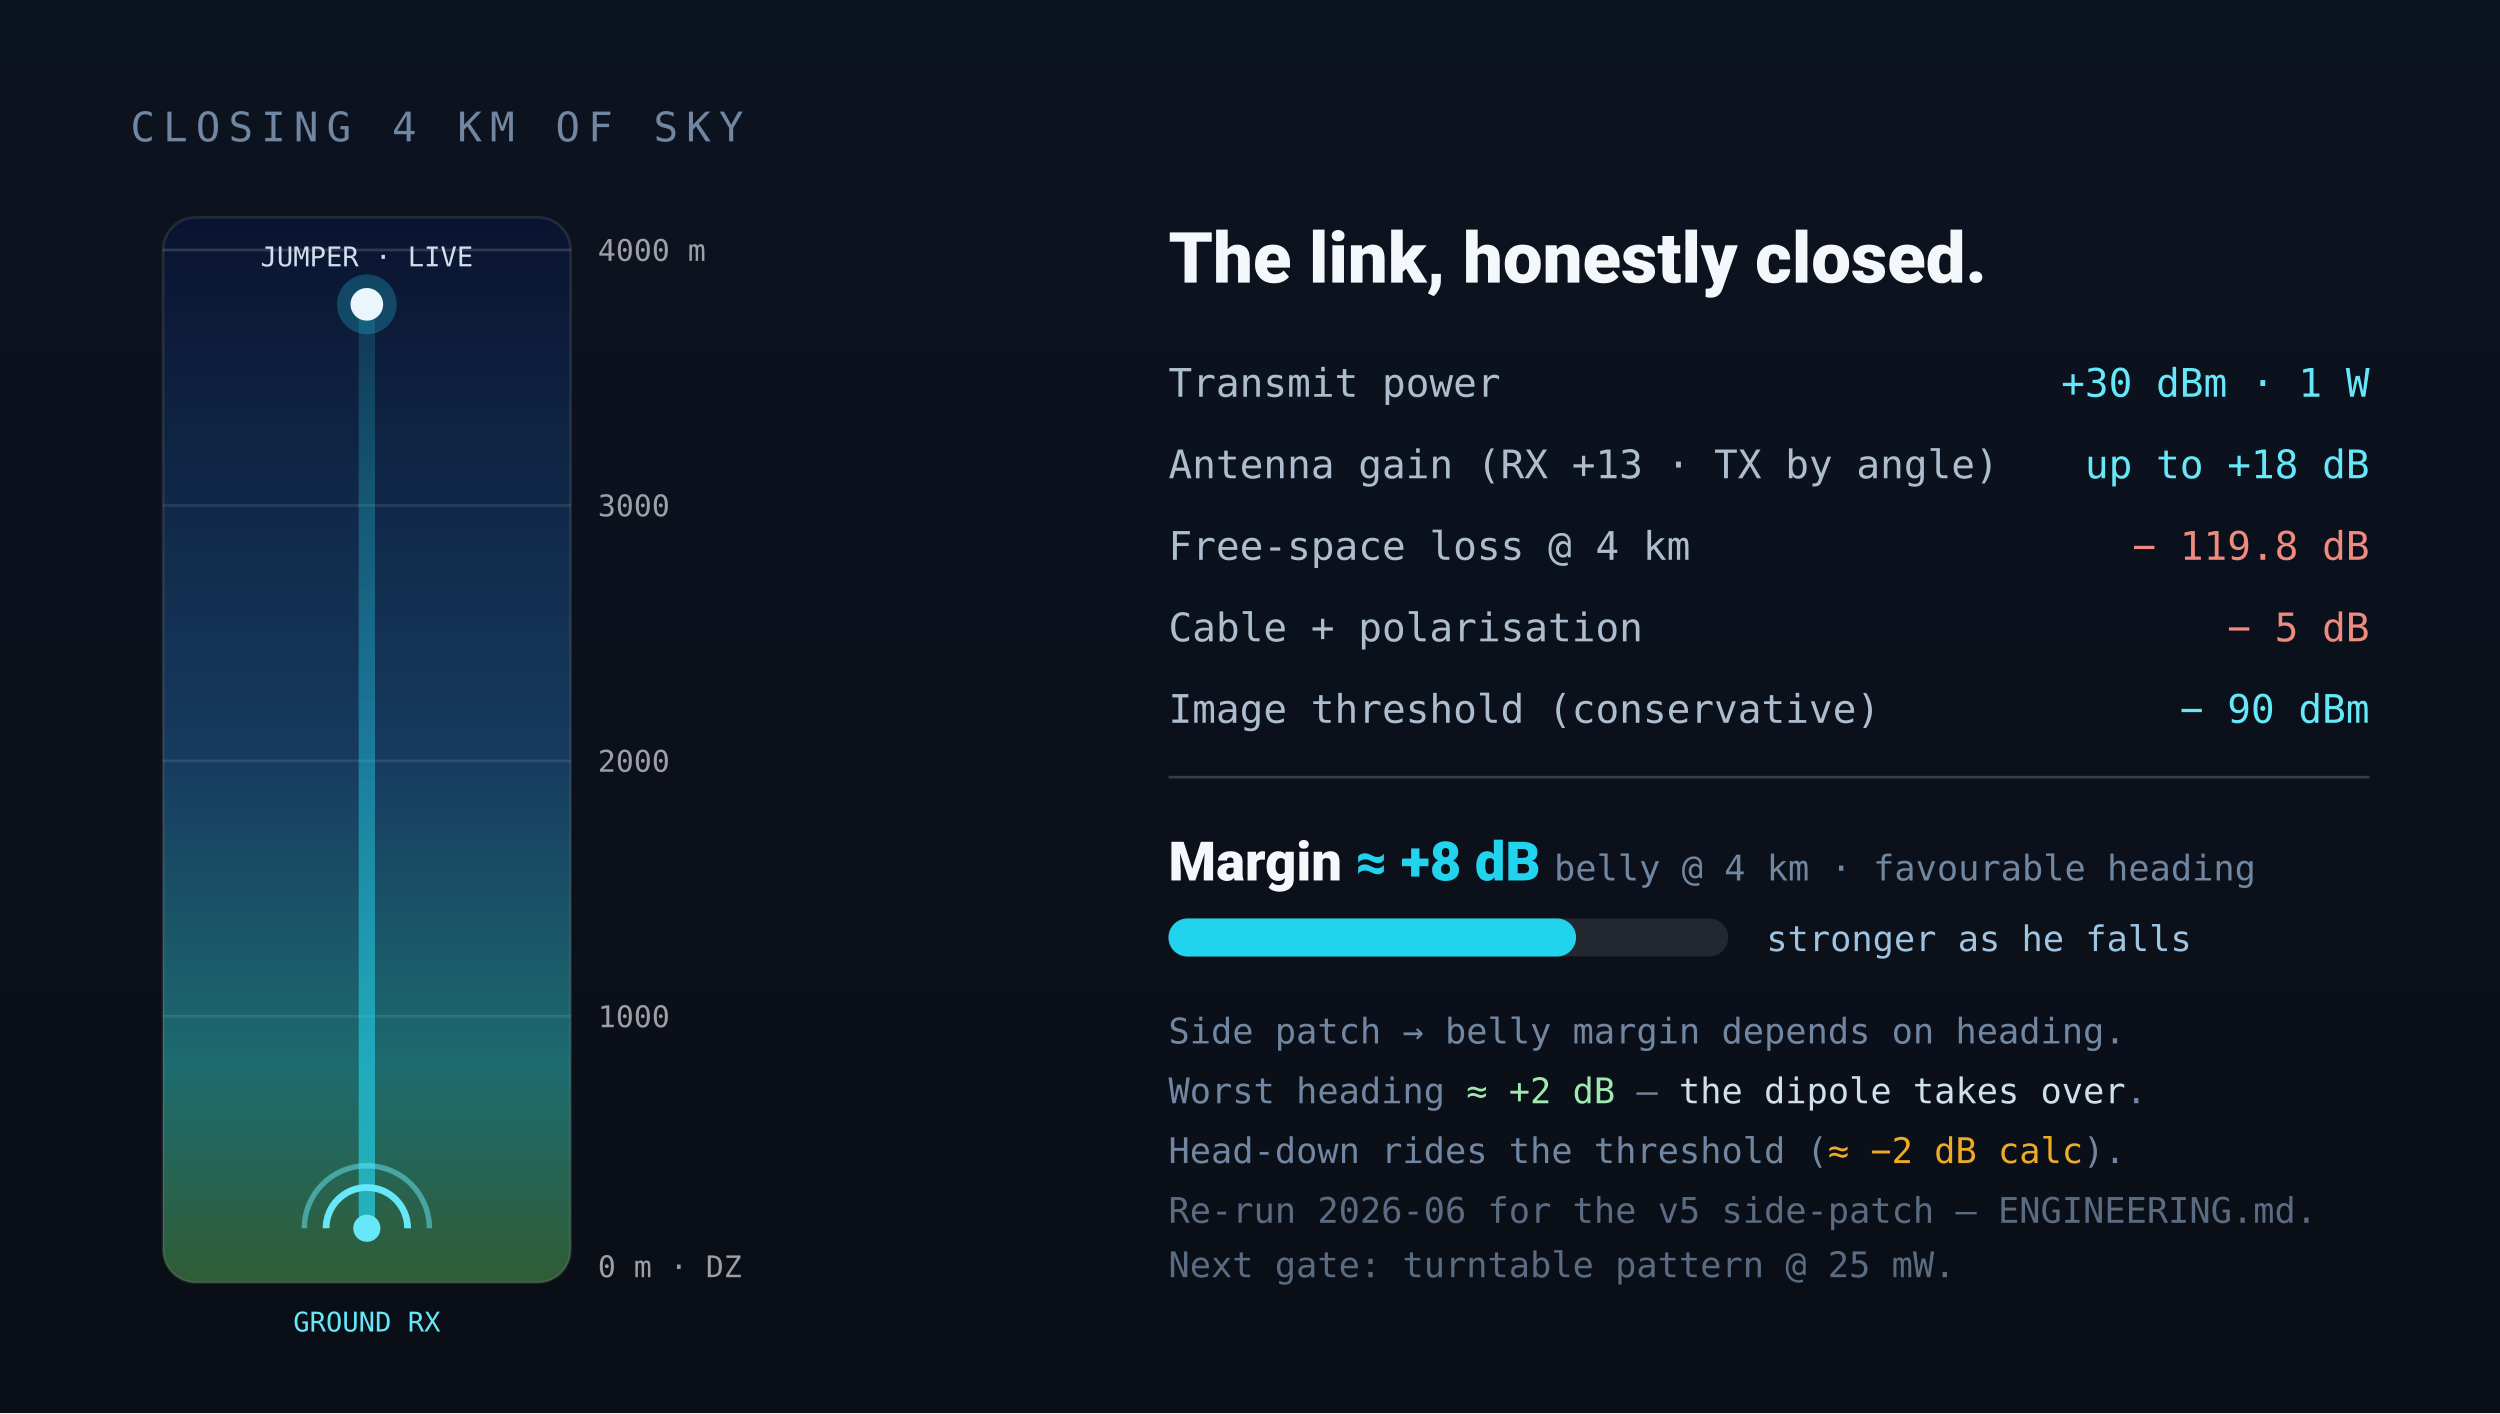
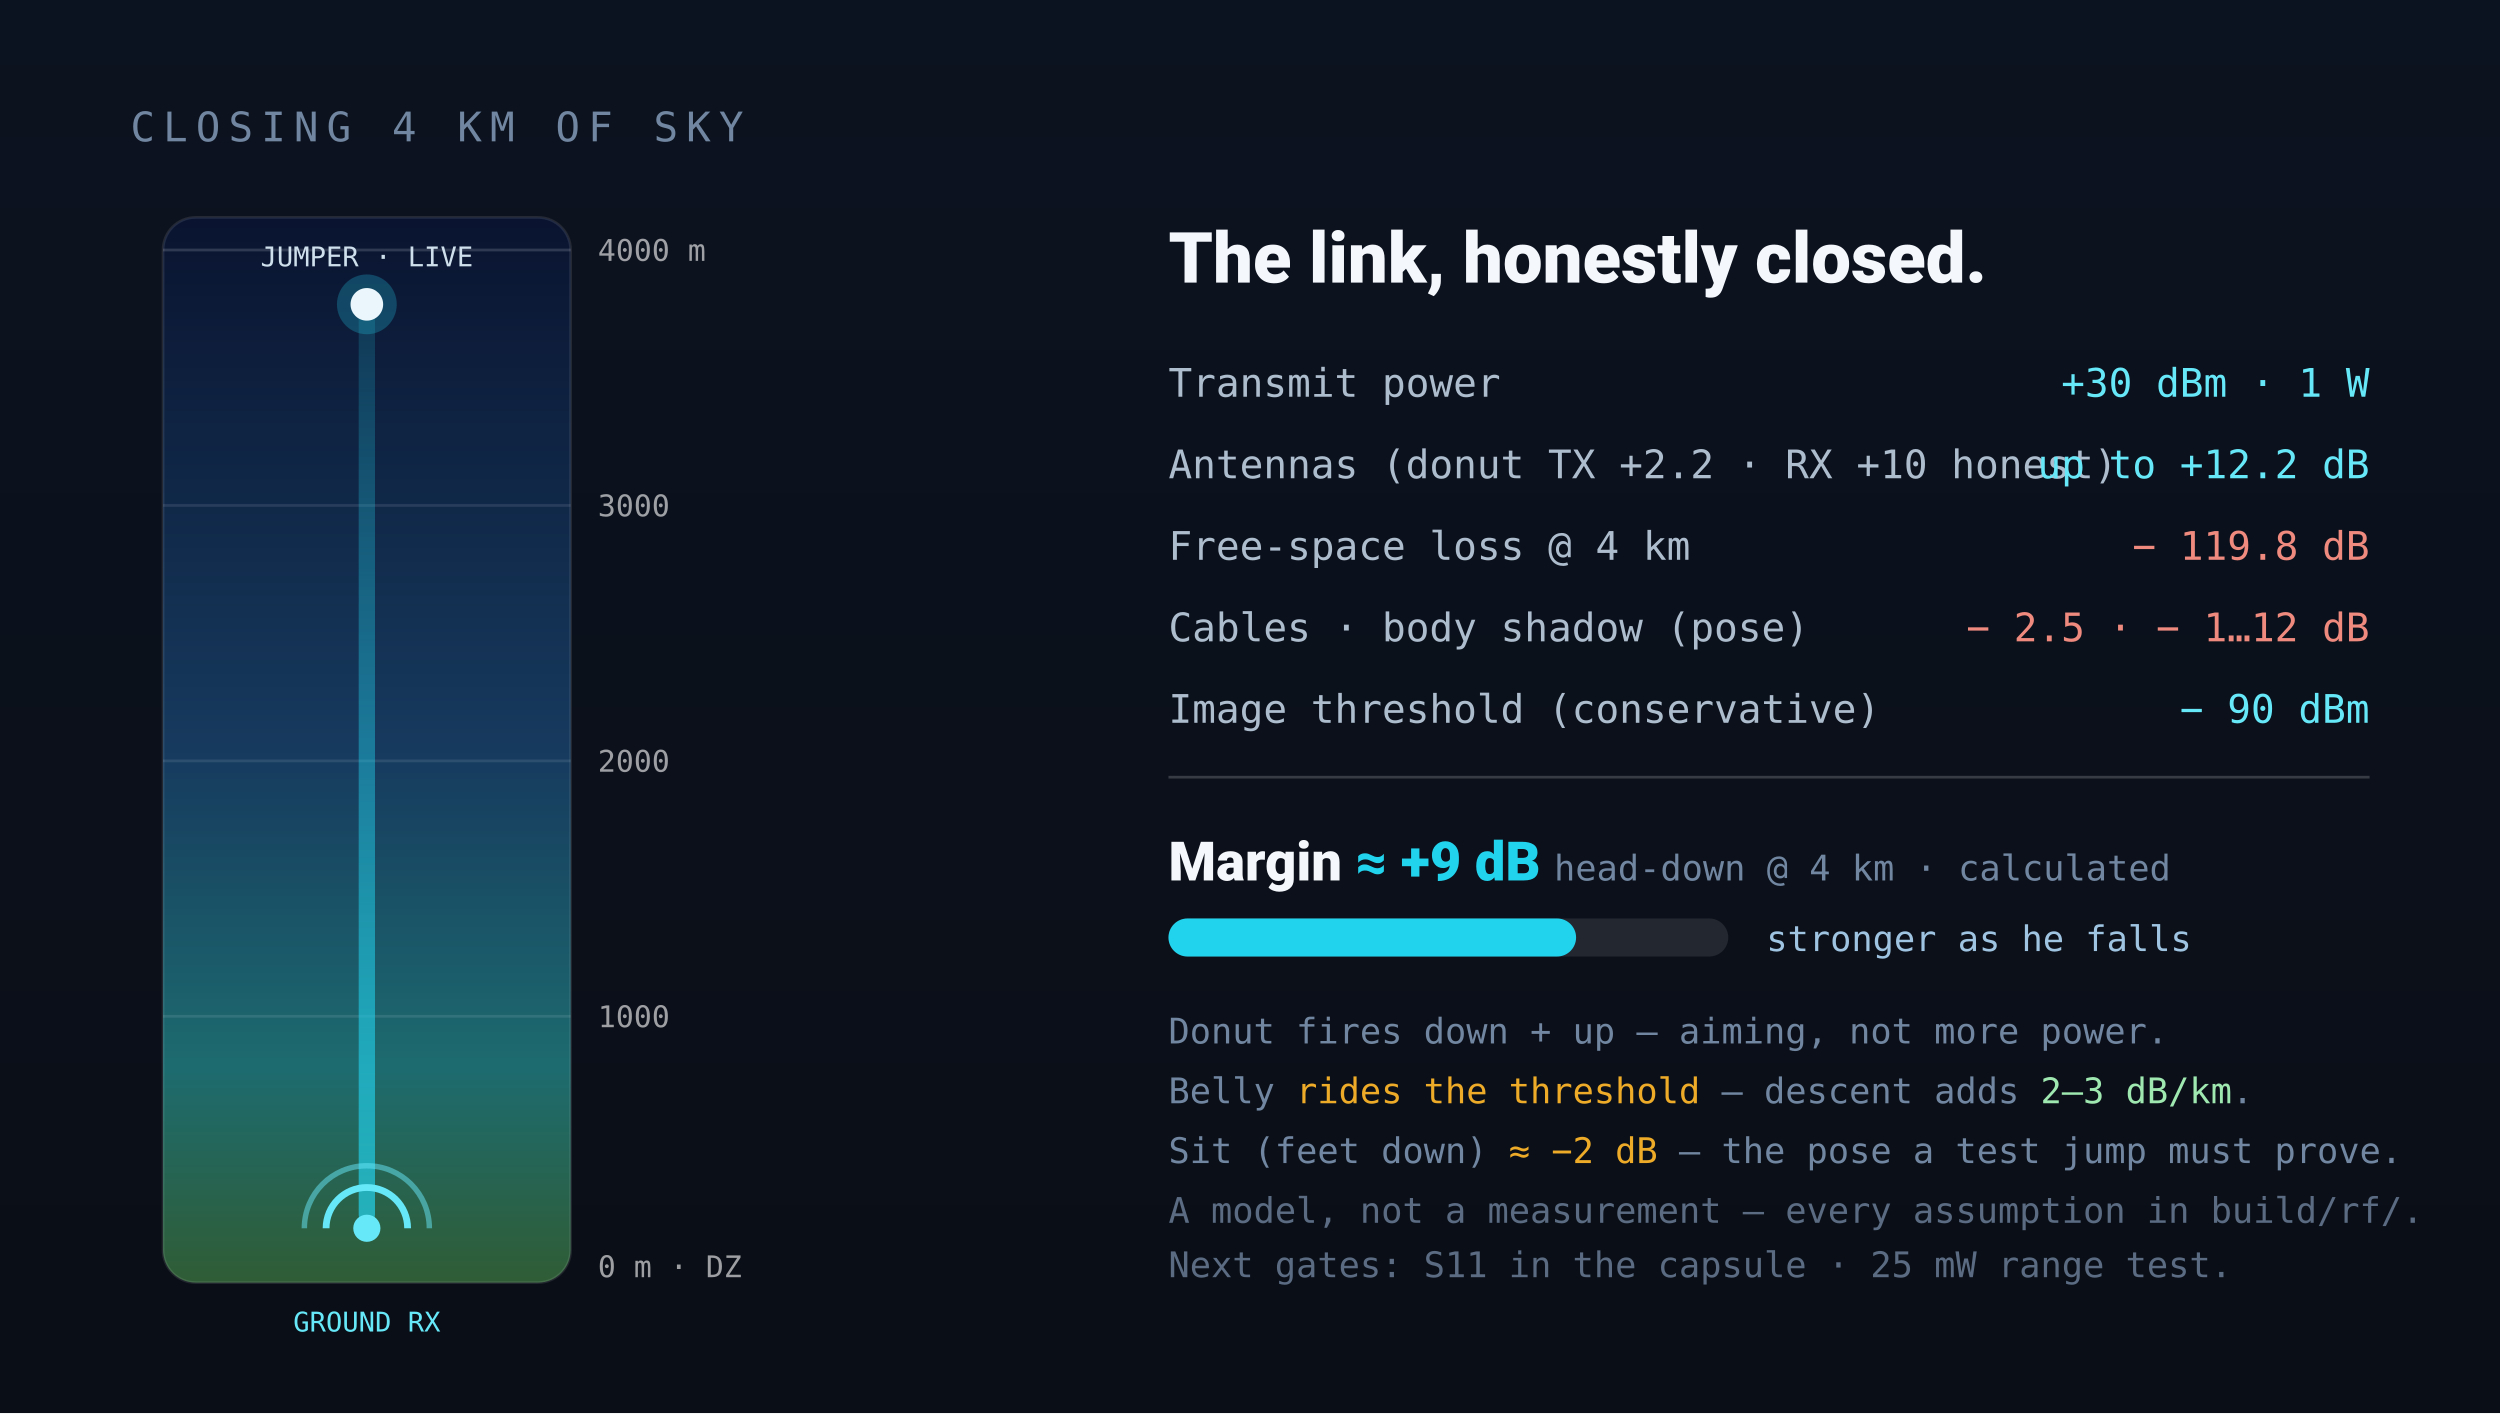
- <svg xmlns="http://www.w3.org/2000/svg" viewBox="0 0 920 520" width="920" height="520" role="img" aria-label="Closing 4 km of sky: from +30 dBm transmit, minus 119.8 dB free-space loss and 5 dB cable plus polarisation, to about +8 dB belly margin at a favourable heading against a conservative −90 dBm threshold; the dipole floors the worst heading at about +2 dB, and head-down rides the threshold. Recalculated 2026-06 for the v5 side-patch geometry. The signal strengthens as the jumper descends toward the ground station.">
+ <svg xmlns="http://www.w3.org/2000/svg" viewBox="0 0 920 520" width="920" height="520" role="img" aria-label="Closing 4 km of sky: from +30 dBm transmit, minus 119.8 dB free-space loss, honest antenna gains and pose-dependent body shadow, against a conservative −90 dBm threshold. Head-down closes with about +9 dB, belly rides the threshold and improves as the jumper descends. A calculated model, not a measurement.">
  <defs>
    <linearGradient id="air" x1="0" y1="0" x2="0" y2="1">
      <stop offset="0" stop-color="#0a1430" />
      <stop offset=".5" stop-color="#163a5e" />
      <stop offset=".8" stop-color="#1d6b6f" />
      <stop offset="1" stop-color="#2f5d36" />
    </linearGradient>
    <linearGradient id="bgg" x1="0" y1="0" x2="0" y2="1">
      <stop offset="0" stop-color="#0c1320" />
      <stop offset="1" stop-color="#0a0e16" />
    </linearGradient>
    <linearGradient id="beam" x1="0" y1="0" x2="0" y2="1">
      <stop offset="0" stop-color="#22d3ee" stop-opacity=".15" />
      <stop offset="1" stop-color="#22d3ee" stop-opacity=".7" />
    </linearGradient>
    <style>
    .mono{font-family:ui-monospace,"SF Mono",Menlo,monospace}
    .sans{font-family:-apple-system,"Segoe UI",Roboto,sans-serif}
    /* jumper falls 4 km → ground; gravity-ish ease-in */
    @keyframes fall{0%{transform:translateY(0);opacity:0}6%{opacity:1}90%{opacity:1}100%{transform:translateY(338px);opacity:0}}
    /* signal strength grows in LOCKSTEP with the fall (same timing) — already closed at 4 km, only climbs */
    @keyframes strength{0%{width:96px}90%{width:150px}100%{width:150px}}
    @keyframes pulse{0%,100%{opacity:.45}50%{opacity:1}}
    #jumper{animation:fall 5s ease-in infinite}
    #mbar{animation:strength 5s ease-in infinite}
    #gs{animation:pulse 1.6s ease-in-out infinite}
  </style>
  </defs>
  <rect width="920" height="520" fill="url(#bgg)" />
  <text x="48" y="52" class="mono" font-size="15" letter-spacing="3" fill="#7186a0">CLOSING 4 KM OF SKY</text>
  <rect x="60" y="80" width="150" height="392" rx="12" fill="url(#air)" stroke="rgba(255,255,255,.1)" />
  <g class="mono" font-size="11" fill="rgba(255,255,255,.6)">
    <text x="220" y="96">4000 m</text>
    <line x1="60" y1="92" x2="210" y2="92" stroke="rgba(255,255,255,.15)" />
    <text x="220" y="190">3000</text>
    <line x1="60" y1="186" x2="210" y2="186" stroke="rgba(255,255,255,.1)" />
    <text x="220" y="284">2000</text>
    <line x1="60" y1="280" x2="210" y2="280" stroke="rgba(255,255,255,.1)" />
    <text x="220" y="378">1000</text>
    <line x1="60" y1="374" x2="210" y2="374" stroke="rgba(255,255,255,.1)" />
    <text x="220" y="470">0 m · DZ</text>
  </g>
  <rect x="132" y="112" width="6" height="338" rx="3" fill="url(#beam)" />
  <g id="gs">
    <path d="M120 452 a15 15 0 0 1 30 0" fill="none" stroke="#67e8f9" stroke-width="2.5" />
    <path d="M112 452 a23 23 0 0 1 46 0" fill="none" stroke="#67e8f9" stroke-width="2" opacity=".5" />
    <circle cx="135" cy="452" r="5" fill="#67e8f9" />
  </g>
  <text x="135" y="490" text-anchor="middle" class="mono" font-size="10" fill="#67e8f9">GROUND RX</text>
  <g id="jumper">
    <circle cx="135" cy="112" r="11" fill="#22d3ee" opacity=".25" />
    <circle cx="135" cy="112" r="6" fill="#eaf6fb" />
    <text x="135" y="98" text-anchor="middle" class="mono" font-size="10" fill="#cfe0ec">JUMPER · LIVE</text>
  </g>
  <text x="430" y="104" class="sans" font-size="26" font-weight="800" fill="#f4f7fb">The link, honestly closed.</text>
  <g class="mono" font-size="14.5">
    <text x="430" y="146" fill="#aebdce">Transmit power</text>
    <text x="872" y="146" text-anchor="end" fill="#67e8f9">+30 dBm · 1 W</text>
-     <text x="430" y="176" fill="#aebdce">Antenna gain (RX +13 · TX by angle)</text>
-     <text x="872" y="176" text-anchor="end" fill="#67e8f9">up to +18 dB</text>
+     <text x="430" y="176" fill="#aebdce">Antennas (donut TX +2.2 · RX +10 honest)</text>
+     <text x="872" y="176" text-anchor="end" fill="#67e8f9">up to +12.2 dB</text>
    <text x="430" y="206" fill="#aebdce">Free-space loss @ 4 km</text>
    <text x="872" y="206" text-anchor="end" fill="#ef8a7f">− 119.8 dB</text>
-     <text x="430" y="236" fill="#aebdce">Cable + polarisation</text>
-     <text x="872" y="236" text-anchor="end" fill="#ef8a7f">− 5 dB</text>
+     <text x="430" y="236" fill="#aebdce">Cables · body shadow (pose)</text>
+     <text x="872" y="236" text-anchor="end" fill="#ef8a7f">− 2.5 · − 1…12 dB</text>
    <text x="430" y="266" fill="#aebdce">Image threshold (conservative)</text>
    <text x="872" y="266" text-anchor="end" fill="#67e8f9">− 90 dBm</text>
    <line x1="430" y1="286" x2="872" y2="286" stroke="rgba(255,255,255,.18)" />
  </g>
-   <text x="430" y="324" class="sans" font-size="20" font-weight="800" fill="#f4f7fb">Margin <tspan fill="#22d3ee">≈ +8 dB</tspan>
-     <tspan class="mono" font-size="13" font-weight="400" fill="#7186a0">belly @ 4 km · favourable heading</tspan>
+   <text x="430" y="324" class="sans" font-size="20" font-weight="800" fill="#f4f7fb">Margin <tspan fill="#22d3ee">≈ +9 dB</tspan>
+     <tspan class="mono" font-size="13" font-weight="400" fill="#7186a0">head-down @ 4 km · calculated</tspan>
  </text>
  <rect x="430" y="338" width="206" height="14" rx="7" fill="rgba(255,255,255,.1)" />
  <rect id="mbar" x="430" y="338" width="150" height="14" rx="7" fill="#22d3ee" />
  <text x="650" y="350" class="mono" font-size="13" fill="#9fc4e2">stronger as he falls</text>
  <g class="mono" font-size="13" fill="#7186a0">
-     <text x="430" y="384">Side patch → belly margin depends on heading.</text>
-     <text x="430" y="406">Worst heading <tspan fill="#9fe8b0">≈ +2 dB</tspan> — <tspan fill="#cfe0ec">the dipole takes over</tspan>.</text>
-     <text x="430" y="428">Head-down rides the threshold (<tspan fill="#edab28">≈ −2 dB calc</tspan>).</text>
-     <text x="430" y="450" fill="#5a6b82">Re-run 2026-06 for the v5 side-patch — ENGINEERING.md.</text>
-     <text x="430" y="470" fill="#5a6b82">Next gate: turntable pattern @ 25 mW.</text>
+     <text x="430" y="384">Donut fires down + up — aiming, not more power.</text>
+     <text x="430" y="406">Belly <tspan fill="#edab28">rides the threshold</tspan> — descent adds <tspan fill="#9fe8b0">2–3 dB/km</tspan>.</text>
+     <text x="430" y="428">Sit (feet down) <tspan fill="#edab28">≈ −2 dB</tspan> — the pose a test jump must prove.</text>
+     <text x="430" y="450" fill="#5a6b82">A model, not a measurement — every assumption in build/rf/.</text>
+     <text x="430" y="470" fill="#5a6b82">Next gates: S11 in the capsule · 25 mW range test.</text>
  </g>
</svg>
